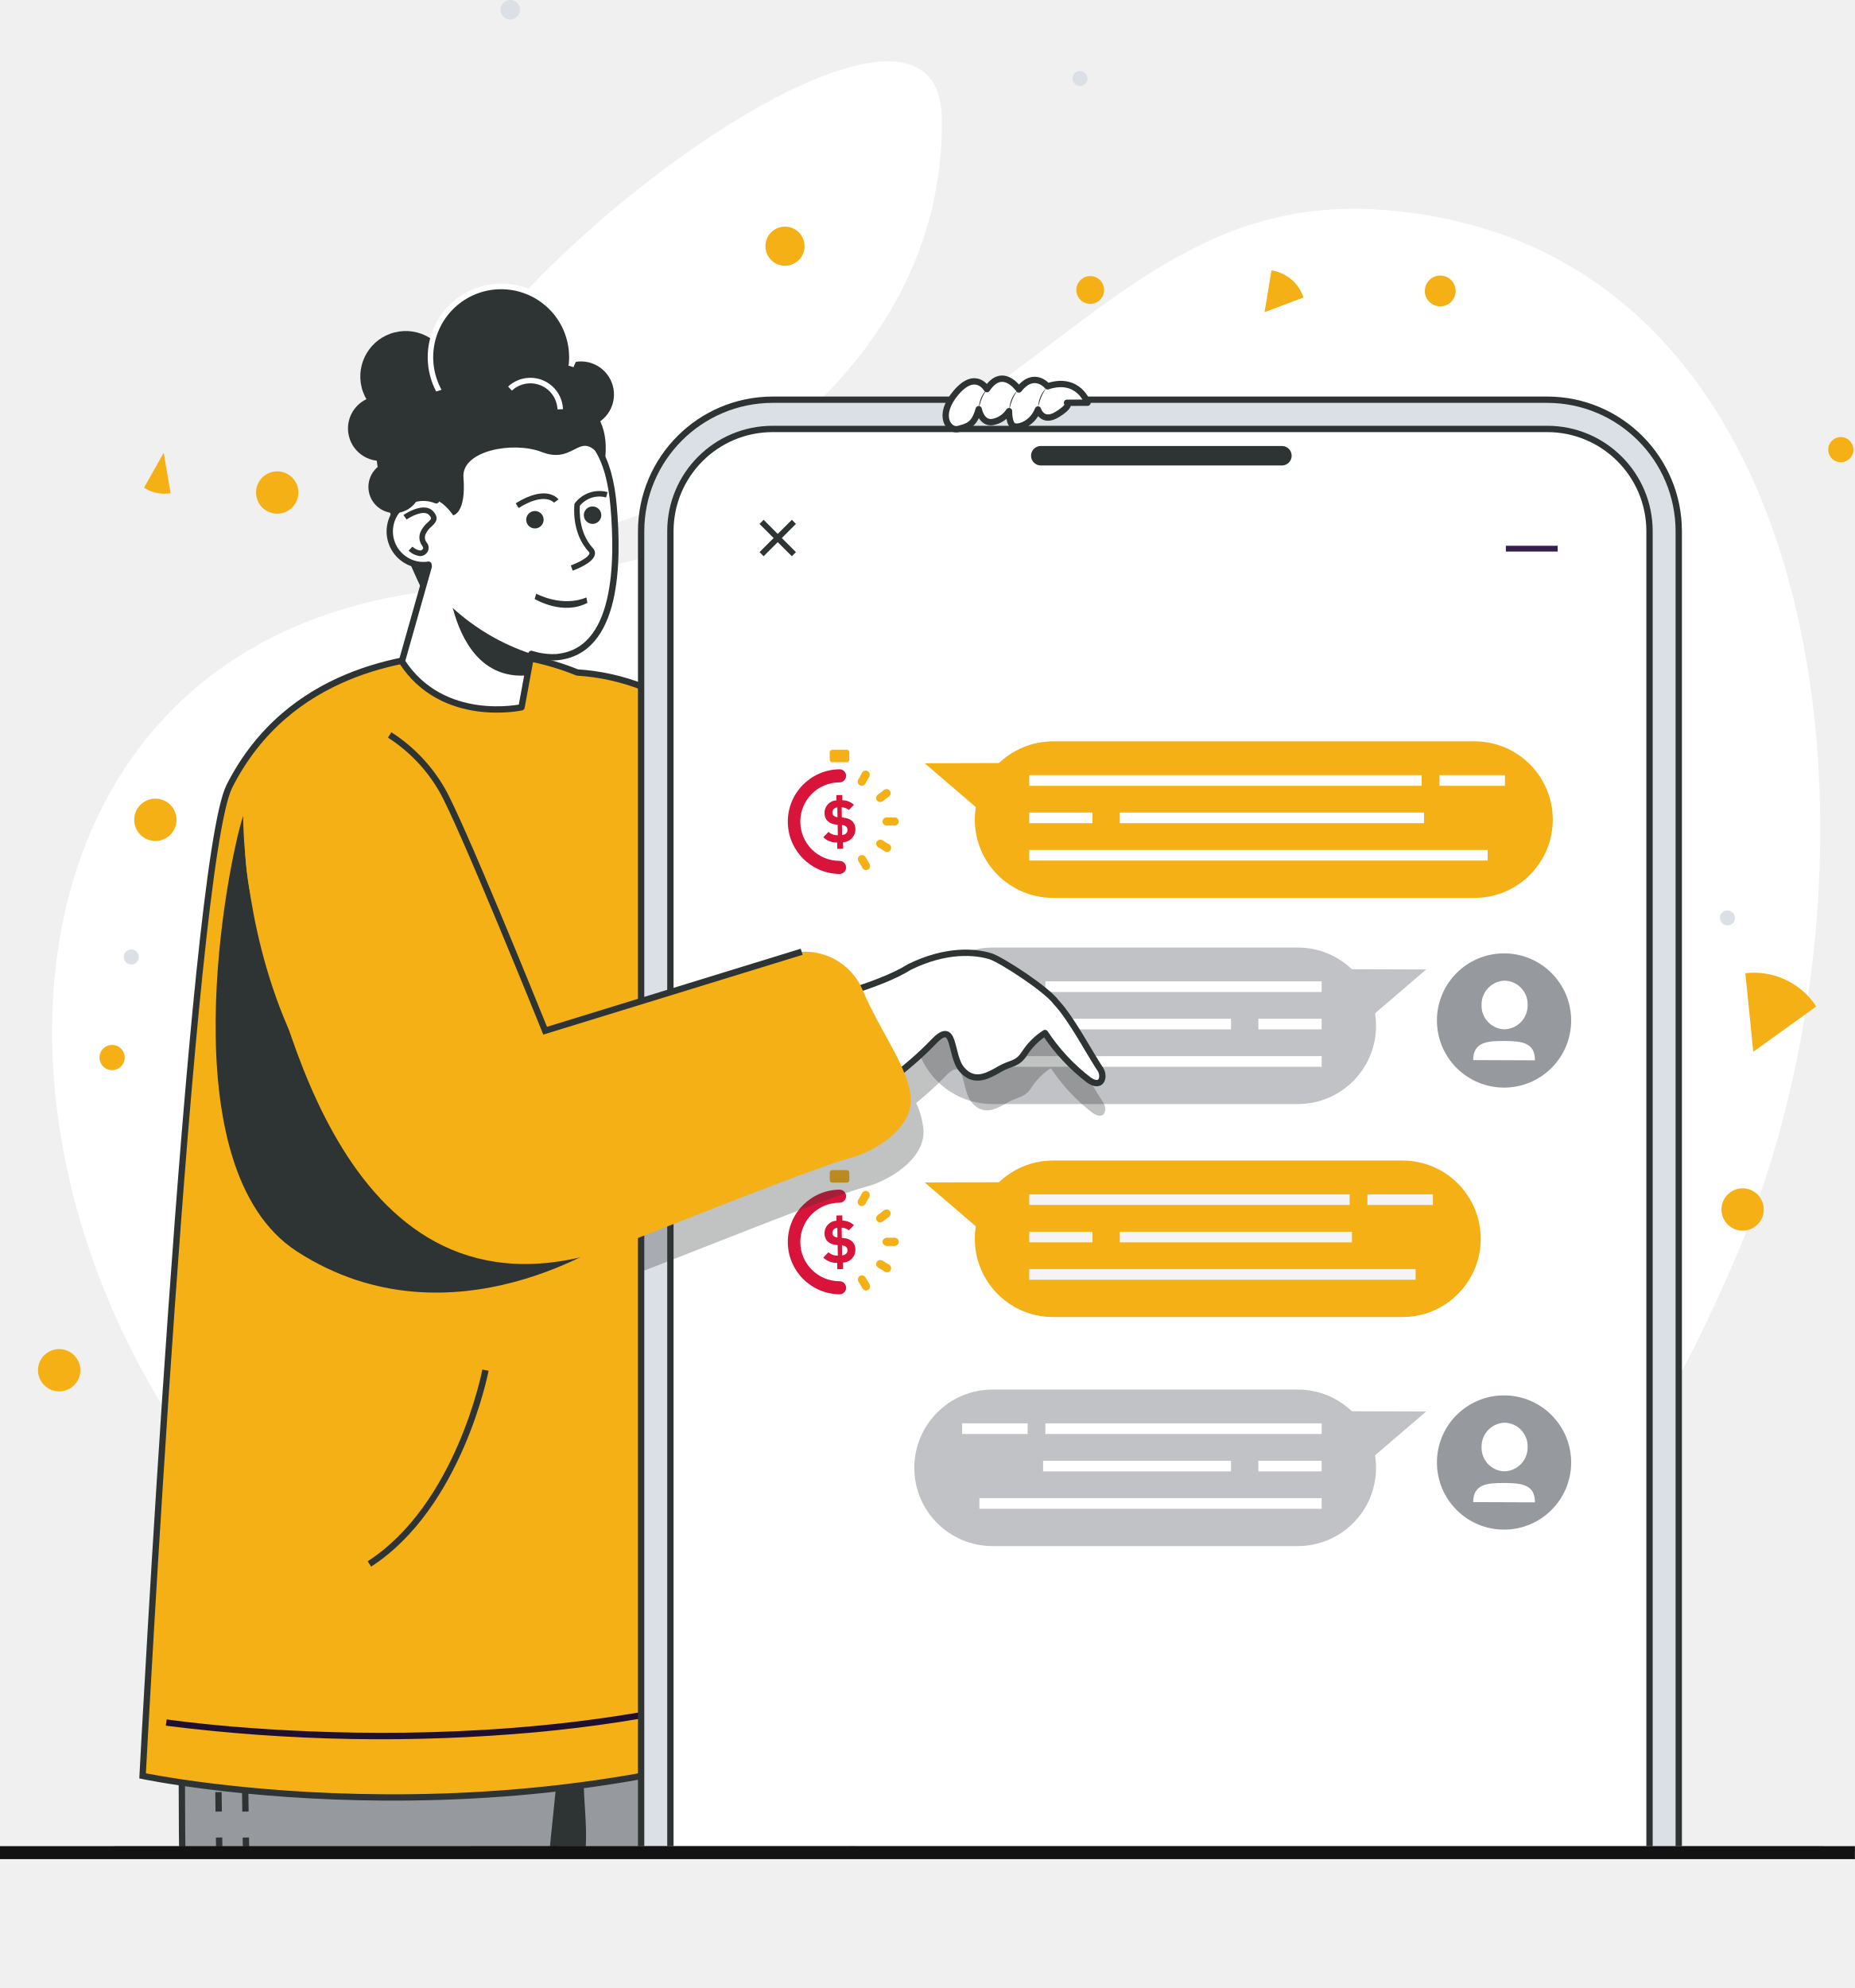
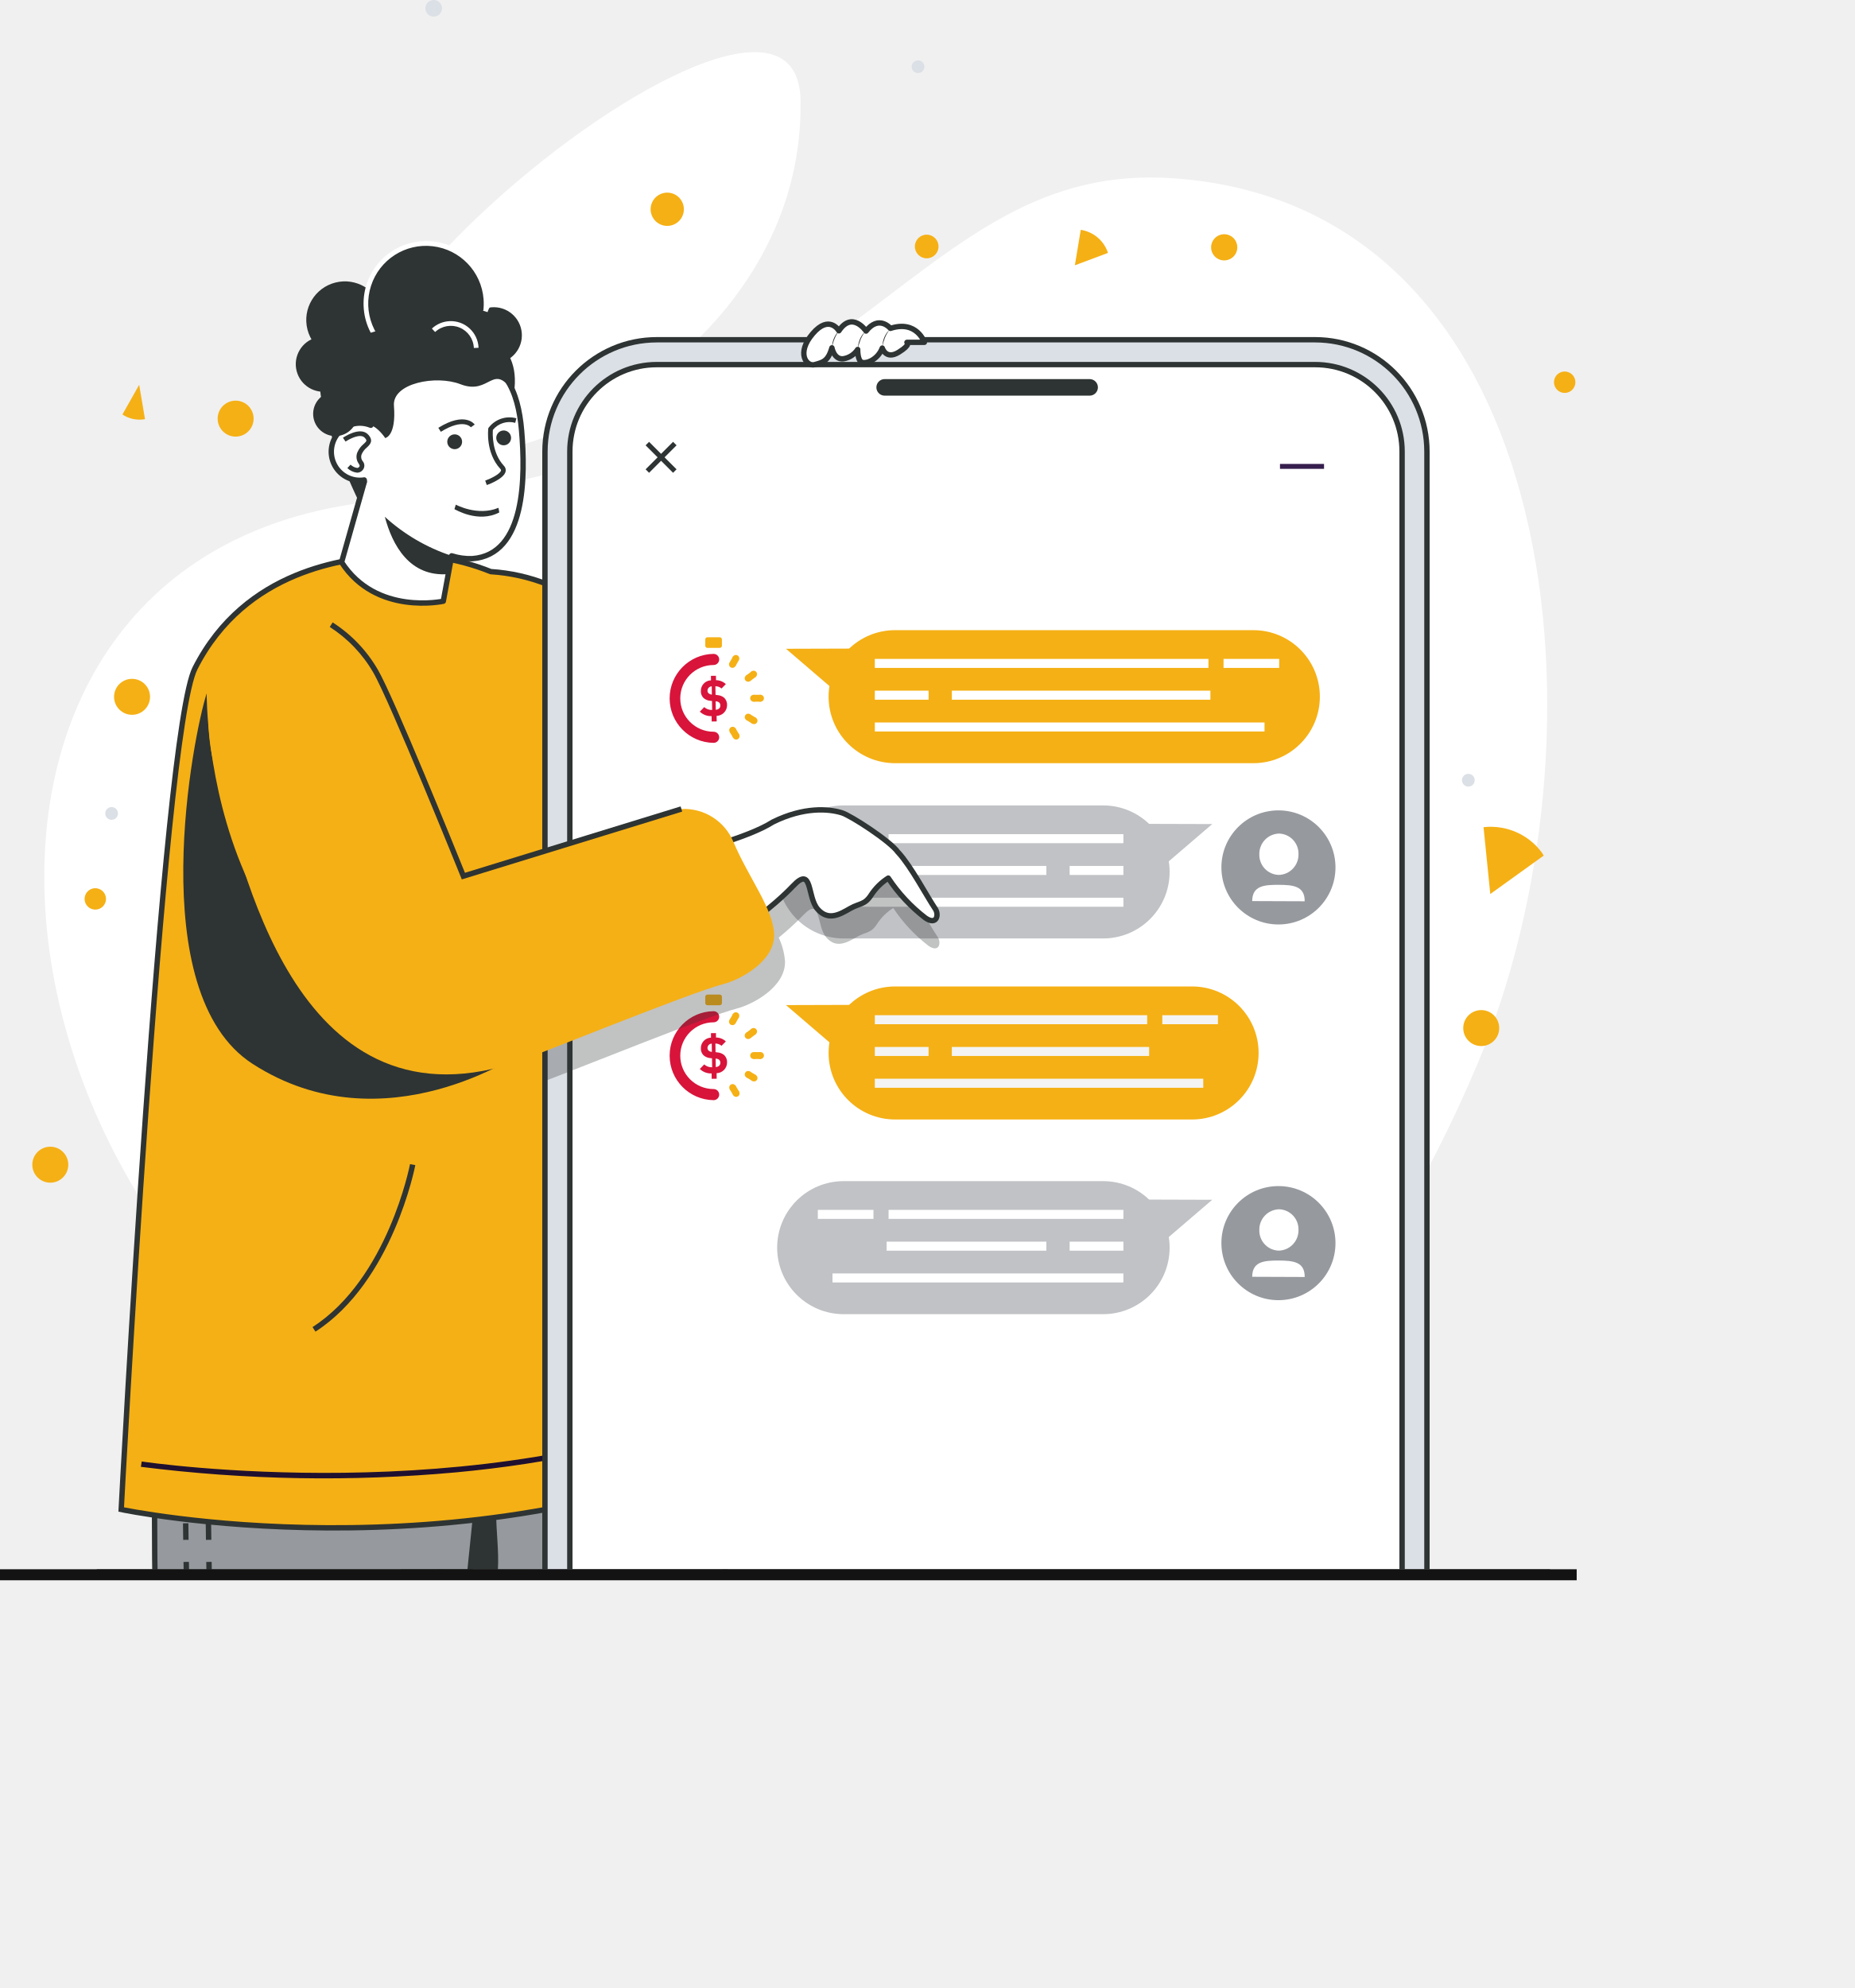
- <svg xmlns="http://www.w3.org/2000/svg" width="293.387" height="314.4" viewBox="0 0 293.387 314.4">
+ <svg xmlns="http://www.w3.org/2000/svg" width="293.387" height="314.4" style="transform:scale(.85)" viewBox="0 0 293.387 314.4">
  <defs>
    <clipPath id="clip-path">
      <rect id="Rectángulo_254" data-name="Rectángulo 254" width="293.387" height="314.4" fill="none" />
    </clipPath>
    <clipPath id="clip-path-2">
      <rect id="Rectángulo_206" data-name="Rectángulo 206" width="293.387" height="315.4" fill="none" />
    </clipPath>
    <clipPath id="clip-path-3">
      <rect id="Rectángulo_214" data-name="Rectángulo 214" width="171.986" height="247.603" fill="none" />
    </clipPath>
    <clipPath id="clip-path-4">
      <path id="Trazado_1031" data-name="Trazado 1031" d="M78.449,63.975l-54.1,84.465,54.1,153.488h195.6V63.975Z" transform="translate(-24.346 -63.975)" fill="none" />
    </clipPath>
    <clipPath id="clip-path-5">
      <rect id="Rectángulo_243" data-name="Rectángulo 243" width="80.959" height="24.75" fill="none" />
    </clipPath>
    <clipPath id="clip-path-6">
      <rect id="Rectángulo_249" data-name="Rectángulo 249" width="80.959" height="24.751" fill="none" />
    </clipPath>
    <clipPath id="clip-path-7">
      <rect id="Rectángulo_253" data-name="Rectángulo 253" width="293.387" height="316.4" fill="none" />
    </clipPath>
    <clipPath id="clip-path-8">
      <rect id="Rectángulo_251" data-name="Rectángulo 251" width="73.394" height="44.827" fill="none" />
    </clipPath>
  </defs>
  <g id="Grupo_339" data-name="Grupo 339" clip-path="url(#clip-path)">
    <g id="Grupo_323" data-name="Grupo 323">
      <g id="Grupo_322" data-name="Grupo 322" clip-path="url(#clip-path-2)">
        <path id="Trazado_950" data-name="Trazado 950" d="M220.139,39.279c-49.248-3.625-58.021,52.586-146.726,59.885C-21.66,106.988-5.386,245,90.023,280.2c94.962,35.033,152.34,4.247,186.344-75.974,25.568-60.321,16.957-159.56-56.228-164.948" transform="translate(-1.519 -6.09)" fill="#fff" />
        <path id="Trazado_951" data-name="Trazado 951" d="M97.613,86.7c22.884-1.129,64.106-25.424,63.53-66.164S30.054,90.036,97.613,86.7" transform="translate(-12.177 -1.789)" fill="#fff" />
      </g>
    </g>
    <g id="Grupo_325" data-name="Grupo 325" transform="translate(19.117 44.397)">
      <g id="Grupo_324" data-name="Grupo 324" clip-path="url(#clip-path-3)">
        <path id="Trazado_952" data-name="Trazado 952" d="M148.125,278.977c.794,24.9,1.874,90.788,3.525,130.145.421,10.035.335,37.252.335,37.252-26.633,11.556-44.018,10.32-44.018,10.32S88.617,272.8,94.117,258.837c4.543-11.534,53.1-8.322,54.008,20.14" transform="translate(-33.617 -83.726)" fill="#96999e" />
        <path id="Trazado_953" data-name="Trazado 953" d="M148.125,278.977c.794,24.9,1.874,90.788,3.525,130.145.421,10.035.335,37.252.335,37.252-26.633,11.556-44.018,10.32-44.018,10.32S88.617,272.8,94.117,258.837C98.66,247.3,147.216,250.515,148.125,278.977Z" transform="translate(-33.617 -83.726)" fill="none" stroke="#2e3433" stroke-miterlimit="10" stroke-width="1" />
        <path id="Trazado_954" data-name="Trazado 954" d="M112.614,304.6c1.436,5.437-3.376,11.281-5.416,15.819-3.135,6.972-.189,13.947-1.491,21.218-1.234,6.895-5.892,12.609-6.639,19.7-.809,7.684-4.418,35.463-4.69,35.861-1.287-10.537-1.57-12.988-3.178-27.138-2.036-17.908-5.243-46.34-5.351-68.857,2.391,1,4.965,1.428,7.067,2.111,6.73,2.187,13.106,3.364,19.7,1.291" transform="translate(-32.483 -91.294)" fill="#2e3433" />
        <path id="Trazado_955" data-name="Trazado 955" d="M98.289,276.372c-1.814,24.905-11.456,99.355-11.251,140.255.048,9.693,1.761,37.478,1.761,37.478-29.489,7.188-46.036.9-46.036.9s-6.167-55.4-7.784-92.27c-1.28-29.16-2.268-86.249,4.7-100.212,5.751-11.534,60.688-14.611,58.616,13.851" transform="translate(-24.421 -83.971)" fill="#96999e" />
        <path id="Trazado_956" data-name="Trazado 956" d="M98.289,276.372c-1.814,24.905-11.456,99.355-11.251,140.255.048,9.693,1.761,37.478,1.761,37.478-29.489,7.188-46.036.9-46.036.9s-6.167-55.4-7.784-92.27c-1.28-29.16-2.268-86.249,4.7-100.212C45.424,250.988,100.362,247.911,98.289,276.372Z" transform="translate(-24.421 -83.971)" fill="none" stroke="#2e3433" stroke-miterlimit="10" stroke-width="1" />
        <rect id="Rectángulo_207" data-name="Rectángulo 207" width="1.005" height="1.502" transform="translate(19.068 226.236) rotate(-0.241)" fill="#fff" />
        <rect id="Rectángulo_208" data-name="Rectángulo 208" width="1.005" height="3.079" transform="matrix(1, -0.013, 0.013, 1, 19.164, 239.029)" fill="#2e3433" />
        <rect id="Rectángulo_209" data-name="Rectángulo 209" width="1.005" height="3.078" transform="translate(19.262 246.216) rotate(-1.012)" fill="#2e3433" />
        <rect id="Rectángulo_210" data-name="Rectángulo 210" width="1.005" height="3.082" transform="translate(19.097 231.835) rotate(-0.433)" fill="#2e3433" />
        <path id="Trazado_957" data-name="Trazado 957" d="M41.221,322.038l-1,0,0-1.5h1.006Z" transform="translate(-25.378 -94.305)" fill="#fff" />
        <rect id="Rectángulo_211" data-name="Rectángulo 211" width="1.005" height="3.078" transform="translate(15.029 246.216) rotate(-1.012)" fill="#2e3433" />
        <rect id="Rectángulo_212" data-name="Rectángulo 212" width="1.005" height="3.079" transform="matrix(1, -0.013, 0.013, 1, 14.931, 239.029)" fill="#2e3433" />
        <rect id="Rectángulo_213" data-name="Rectángulo 213" width="1.005" height="3.082" transform="translate(14.864 231.835) rotate(-0.433)" fill="#2e3433" />
        <path id="Trazado_958" data-name="Trazado 958" d="M185.011,101.888c-2.994-3.967-28.1-4.23-28.472,4.05l-4.966,32.1s-39.832-11.706-45.5-13.857A34.636,34.636,0,0,0,95.478,121.8a43.085,43.085,0,0,0-19.95-2.945c-6.642.621-25.658,2.325-35.082,20.925-6.153,12.143-13.733,156.517-13.733,156.517S89.4,309.521,146.329,283.943c0,0-13.805-68.865-24.377-112.471,18.793,6.829,43.168,12.473,57.49,7.806,8.414-2.741,10.881-70.353,5.569-77.39" transform="translate(-23.276 -59.843)" fill="#f5b015" />
        <path id="Trazado_959" data-name="Trazado 959" d="M185.011,101.888c-2.994-3.967-28.1-4.23-28.472,4.05l-4.966,32.1s-39.832-11.706-45.5-13.857A34.636,34.636,0,0,0,95.478,121.8a43.085,43.085,0,0,0-19.95-2.945c-6.642.621-25.658,2.325-35.082,20.925-6.153,12.143-13.733,156.517-13.733,156.517S89.4,309.521,146.329,283.943c0,0-13.805-68.865-24.377-112.471,18.793,6.829,43.168,12.473,57.49,7.806C187.856,176.537,190.322,108.925,185.011,101.888Z" transform="translate(-23.276 -59.843)" fill="none" stroke="#2e3433" stroke-miterlimit="10" stroke-width="1" />
        <path id="Trazado_960" data-name="Trazado 960" d="M103.6,219.484s-25.8,18.05-50.3,2.252c-20.545-13.251-11.015-61.457-8.549-68.93,0,0-.728,67.078,58.845,66.678" transform="translate(-25.407 -68.189)" fill="#2e3433" />
        <path id="Trazado_961" data-name="Trazado 961" d="M108.424,92.2c-.642-7.537-3.172-13.084-10.681-14.047-2.278-.286-7.249-.865-9.617.182-3.007,1.337-4.787,3.942-6.067,7.237-.284.043-.57.076-.85.133a14.7,14.7,0,0,0-3.051.949,14.032,14.032,0,0,0-2.717,1.555,13.884,13.884,0,0,1,5.9-1.2c.066,0,.132.01.2.012-.437,1.324-.819,2.734-1.179,4.206a5.322,5.322,0,1,0-1.608,10.226c.132-.01.259-.03.388-.05.011.114.028.22.04.331l-.016,0-4.238,14.973c6.445,10,18.927,7.253,18.927,7.253l1.552-8.446a11.271,11.271,0,0,0,3.825.53c10.02-.722,9.921-15.392,9.2-23.849" transform="translate(-30.484 -56.499)" fill="#fff" />
        <path id="Trazado_962" data-name="Trazado 962" d="M108.424,92.2c-.642-7.537-3.172-13.084-10.681-14.047-2.278-.286-7.249-.865-9.617.182-3.007,1.337-4.787,3.942-6.067,7.237-.284.043-.57.076-.85.133a14.7,14.7,0,0,0-3.051.949,14.032,14.032,0,0,0-2.717,1.555,13.884,13.884,0,0,1,5.9-1.2c.066,0,.132.01.2.012-.437,1.324-.819,2.734-1.179,4.206a5.322,5.322,0,1,0-1.608,10.226c.132-.01.259-.03.388-.05.011.114.028.22.04.331l-.016,0-4.238,14.973c6.445,10,18.927,7.253,18.927,7.253l1.552-8.446a11.271,11.271,0,0,0,3.825.53C109.246,115.323,109.146,100.653,108.424,92.2Z" transform="translate(-30.484 -56.499)" fill="none" stroke="#2e3433" stroke-linecap="round" stroke-linejoin="round" stroke-width="1" />
        <path id="Trazado_963" data-name="Trazado 963" d="M72.818,86.329a4.13,4.13,0,1,0,4.444,3.792,4.13,4.13,0,0,0-4.444-3.792" transform="translate(-29.862 -57.836)" fill="#2e3433" />
        <path id="Trazado_964" data-name="Trazado 964" d="M72.918,62.225a7.183,7.183,0,1,0,8.725,5.2,7.183,7.183,0,0,0-8.725-5.2" transform="translate(-29.626 -54.051)" fill="#2e3433" />
        <path id="Trazado_965" data-name="Trazado 965" d="M69.059,74.335a5.13,5.13,0,1,0,6.232,3.716,5.13,5.13,0,0,0-6.232-3.716" transform="translate(-29.266 -55.946)" fill="#2e3433" />
        <path id="Trazado_966" data-name="Trazado 966" d="M90.938,53.691a11.186,11.186,0,1,0,12.034,10.27,11.186,11.186,0,0,0-12.034-10.27" transform="translate(-31.671 -52.751)" fill="#2e3433" />
        <path id="Trazado_967" data-name="Trazado 967" d="M90.821,53.174a11.625,11.625,0,0,0,.908,23.213q.46,0,.925-.036a11.625,11.625,0,1,0-1.833-23.177M99.913,71.74a10.748,10.748,0,1,1,2.54-7.825,10.676,10.676,0,0,1-2.54,7.825" transform="translate(-31.59 -52.67)" fill="#fff" />
        <path id="Trazado_968" data-name="Trazado 968" d="M107.447,67.714a5.229,5.229,0,1,0,5.625,4.8,5.228,5.228,0,0,0-5.625-4.8" transform="translate(-35.096 -54.937)" fill="#2e3433" />
        <path id="Trazado_969" data-name="Trazado 969" d="M107.579,93.889l-.06.088-.013.1c-.023.182-.524,4.5,2.261,7.5.139.15.117.241.106.29-.151.62-1.809,1.47-2.938,1.875l.295.825c.529-.189,3.18-1.2,3.495-2.492a1.147,1.147,0,0,0-.315-1.093c-2.27-2.443-2.1-6.009-2.044-6.682a3.982,3.982,0,0,1,4.154-1.307l.214-.85a4.874,4.874,0,0,0-5.154,1.746" transform="translate(-35.766 -58.717)" fill="#2e3433" />
        <path id="Trazado_970" data-name="Trazado 970" d="M75.572,96.24l.5.719c.669-.464,2.758-1.594,3.565-.708.473.521.382.605-.2,1.152a4.2,4.2,0,0,0-1.155,1.517,2.155,2.155,0,0,0,.228,2.132c.236.4.24.441.073.637a.45.45,0,0,1-.34.176A2.256,2.256,0,0,1,77,101.25l-.6.636a3.083,3.083,0,0,0,1.807.859l.078,0a1.333,1.333,0,0,0,.963-.483,1.258,1.258,0,0,0,.015-1.651,1.3,1.3,0,0,1-.171-1.358,3.444,3.444,0,0,1,.941-1.2c.553-.515,1.31-1.221.257-2.382-1.483-1.635-4.584.485-4.714.577" transform="translate(-30.883 -59.195)" fill="#2e3433" />
        <path id="Trazado_971" data-name="Trazado 971" d="M100.151,112.049l.258-.838c.04.012,4.059,2.2,7.939.587l.149.864c-3.94,2.039-8.17-.559-8.345-.613" transform="translate(-34.71 -61.712)" fill="#2e3433" />
        <path id="Trazado_972" data-name="Trazado 972" d="M96.608,93.985l.462.744c4.186-2.6,5.578-.859,5.592-.841l.711-.512c-.073-.1-1.825-2.459-6.765.61" transform="translate(-34.159 -58.786)" fill="#2e3433" />
        <path id="Trazado_973" data-name="Trazado 973" d="M99.846,95.721a1.38,1.38,0,1,0,1.484,1.267,1.379,1.379,0,0,0-1.484-1.267" transform="translate(-34.465 -59.3)" fill="#2e3433" />
        <path id="Trazado_974" data-name="Trazado 974" d="M110.643,94.867a1.38,1.38,0,1,0,1.484,1.266,1.38,1.38,0,0,0-1.484-1.266" transform="translate(-36.146 -59.167)" fill="#2e3433" />
        <path id="Trazado_975" data-name="Trazado 975" d="M77.188,80.226a2.59,2.59,0,0,1-1.914,4.3l.01.876a3.465,3.465,0,0,0,2.561-5.756Z" transform="translate(-30.837 -56.798)" fill="#fff" />
        <path id="Trazado_976" data-name="Trazado 976" d="M112.544,64.283a5.163,5.163,0,0,0-6.08,3.518l.837.257a4.288,4.288,0,0,1,7.728-1.023l.741-.467a5.13,5.13,0,0,0-3.226-2.285" transform="translate(-35.693 -54.385)" fill="#fff" />
        <path id="Trazado_977" data-name="Trazado 977" d="M84.815,113.889c1.4,5.266,4.595,11.228,11.8,10.659l.611-3.408a34.515,34.515,0,0,1-12.411-7.252" transform="translate(-32.322 -62.129)" fill="#2e3433" />
        <path id="Trazado_978" data-name="Trazado 978" d="M79.712,105.692c-.128.019-.256.04-.388.051a5.3,5.3,0,0,1-2.623-.462c1.083,2.505,1.9,4.2,1.9,4.2l1.572-3.63Z" transform="translate(-31.059 -60.789)" fill="#2e3433" />
        <path id="Trazado_979" data-name="Trazado 979" d="M90.109,71.381c-8.849,0-19.641,3.987-19.649,11.011,0,2.81,1.158,6.888,2.546,10.76a5.307,5.307,0,0,1,6.954-2.914c1.391.4,2.687,2.375,2.687,2.375s2.08-.294,1.628-6.009c-.334-4.221,7.86-5.762,12.386-4,5.6,2.177,6-4.418,9.939,1.682,1.548-10.271-7.06-12.9-16.491-12.9" transform="translate(-30.087 -55.511)" fill="#2e3433" />
        <path id="Trazado_980" data-name="Trazado 980" d="M98.5,70.77a5.161,5.161,0,0,0-3.316,1.38l.6.642a4.289,4.289,0,0,1,7.208,2.97l.875-.034A5.164,5.164,0,0,0,98.5,70.77" transform="translate(-33.936 -55.415)" fill="#fff" />
        <path id="Trazado_981" data-name="Trazado 981" d="M141.755,308.581l.4.92c-16.764,7.291-35.334,10.889-52.423,12.486a271.234,271.234,0,0,1-58.68-1.028l.152-.994c.624.1,62.97,9.3,110.549-11.385" transform="translate(-23.952 -92.443)" fill="#201030" />
        <path id="Trazado_982" data-name="Trazado 982" d="M87.845,256.636l47.5-3.975c-.437,8.918,9.236,26.326,9.236,26.326-34.723,14.668-74.189,7.39-74.189,7.39,16-13.744,17.45-29.741,17.45-29.741" transform="translate(-30.077 -83.736)" fill="#f5b015" />
        <path id="Trazado_983" data-name="Trazado 983" d="M87.019,256.537l.987.184c-.041.215-4.192,21.679-18.581,30.983l-.546-.844c14.022-9.066,18.1-30.112,18.14-30.323" transform="translate(-29.841 -84.34)" fill="#2e3433" />
        <path id="Trazado_984" data-name="Trazado 984" d="M159.35,280.016l-.66.758c-9.562-8.346-12.637-29.887-12.763-30.8l.995-.138c.031.22,3.152,22.084,12.429,30.18" transform="translate(-41.837 -83.296)" fill="#201030" />
        <path id="Trazado_985" data-name="Trazado 985" d="M139.224,185.522c-1.2-6.344-5.537-23.691-5.581-23.865l.925-.232c.044.175,4.384,17.549,5.592,23.919Z" transform="translate(-39.925 -69.531)" fill="#201030" />
      </g>
    </g>
    <g id="Grupo_333" data-name="Grupo 333" transform="translate(20.555 54.014)">
      <g id="Grupo_332" data-name="Grupo 332" clip-path="url(#clip-path-4)">
        <path id="Trazado_986" data-name="Trazado 986" d="M284.223,95.676V369.2A20.833,20.833,0,0,1,263.417,390H208.7v-.041H139.663A20.829,20.829,0,0,1,120.105,369.2V95.676A20.833,20.833,0,0,1,140.911,74.87H263.417a20.826,20.826,0,0,1,20.806,20.806" transform="translate(-39.256 -65.671)" fill="#dbe0e6" />
        <path id="Trazado_987" data-name="Trazado 987" d="M284.223,95.676V369.2A20.833,20.833,0,0,1,263.417,390H208.7v-.041H139.663A20.829,20.829,0,0,1,120.105,369.2V95.676A20.833,20.833,0,0,1,140.911,74.87H263.417A20.826,20.826,0,0,1,284.223,95.676Z" transform="translate(-39.256 -65.671)" fill="none" stroke="#2e3433" stroke-miterlimit="10" stroke-width="1" />
        <path id="Trazado_988" data-name="Trazado 988" d="M280.452,96.522v273.53a16.179,16.179,0,0,1-16.184,16.176H141.763a16.177,16.177,0,0,1-16.175-16.176V96.522a16.176,16.176,0,0,1,16.175-16.175H264.268a16.178,16.178,0,0,1,16.184,16.175" transform="translate(-40.109 -66.524)" fill="#fff" />
        <path id="Trazado_989" data-name="Trazado 989" d="M280.452,96.522v273.53a16.179,16.179,0,0,1-16.184,16.176H141.763a16.177,16.177,0,0,1-16.175-16.176V96.522a16.176,16.176,0,0,1,16.175-16.175H264.268A16.178,16.178,0,0,1,280.452,96.522Z" transform="translate(-40.109 -66.524)" fill="none" stroke="#2e3433" stroke-miterlimit="10" stroke-width="1" />
        <path id="Trazado_990" data-name="Trazado 990" d="M232.83,83.539H194.691a1.541,1.541,0,1,0,0,3.082H232.83a1.541,1.541,0,1,0,0-3.082" transform="translate(-50.629 -67.021)" fill="#2e3433" />
        <rect id="Rectángulo_215" data-name="Rectángulo 215" width="7.228" height="0.916" transform="matrix(0.707, -0.708, 0.708, 0.707, 99.578, 33.307)" fill="#2e3433" />
        <rect id="Rectángulo_216" data-name="Rectángulo 216" width="0.916" height="7.228" transform="translate(99.576 28.842) rotate(-45)" fill="#2e3433" />
        <rect id="Rectángulo_217" data-name="Rectángulo 217" width="8.198" height="0.915" transform="translate(217.621 32.302)" fill="#361e4d" />
        <path id="Trazado_991" data-name="Trazado 991" d="M157.358,156.38l.017,1.033-.932.015-.016-1a2.959,2.959,0,0,1-2.191-.832l.816-.844a2.1,2.1,0,0,0,1.477.53l-.027-1.67-.3-.032a2.207,2.207,0,0,1-1.282-.533,1.712,1.712,0,0,1-.491-1.275,1.955,1.955,0,0,1,1.887-2.006l-.013-.83.932-.015.014.822a2.693,2.693,0,0,1,1.83.727l-.8.816a1.846,1.846,0,0,0-1.142-.425l.026,1.606.351.05a2.236,2.236,0,0,1,1.263.5,1.82,1.82,0,0,1,.53,1.375,1.994,1.994,0,0,1-1.953,1.988m-.9-5.495a.819.819,0,0,0-.79.824.635.635,0,0,0,.2.468,1.081,1.081,0,0,0,.613.248Zm1.386,3.013a1.123,1.123,0,0,0-.659-.23l.025,1.587c.552-.073.853-.355.845-.807a.732.732,0,0,0-.212-.55" transform="translate(-44.57 -77.202)" fill="#d8143b" />
        <path id="Trazado_992" data-name="Trazado 992" d="M158.535,142.056a.423.423,0,0,1-.467.356h-2.162a.424.424,0,0,1-.468-.356v-1.268a.424.424,0,0,1,.468-.357h2.162a.423.423,0,0,1,.467.357Z" transform="translate(-44.757 -75.879)" fill="#f5b015" />
        <path id="Trazado_993" data-name="Trazado 993" d="M155.754,158.583a6.209,6.209,0,1,1,0-12.418,1.034,1.034,0,1,0,0-2.068,8.277,8.277,0,0,0,0,16.553,1.034,1.034,0,1,0,0-2.068" transform="translate(-43.518 -76.45)" fill="#d8143b" />
        <rect id="Rectángulo_218" data-name="Rectángulo 218" width="1.328" height="1.279" transform="translate(119.665 75.261)" fill="#f5b015" />
        <path id="Trazado_994" data-name="Trazado 994" d="M165.335,153.753a.64.64,0,1,0,.64-.64.64.64,0,0,0-.64.64" transform="translate(-46.298 -77.854)" fill="#f5b015" />
        <path id="Trazado_995" data-name="Trazado 995" d="M166.85,153.753a.64.64,0,1,0,.64-.64.64.64,0,0,0-.64.64" transform="translate(-46.534 -77.854)" fill="#f5b015" />
        <rect id="Rectángulo_219" data-name="Rectángulo 219" width="1.328" height="1.279" transform="translate(118.262 71.685) rotate(-36.965)" fill="#f5b015" />
        <path id="Trazado_996" data-name="Trazado 996" d="M164.254,149.743a.64.64,0,1,0,.127-.9.64.64,0,0,0-.127.9" transform="translate(-46.11 -77.17)" fill="#f5b015" />
        <path id="Trazado_997" data-name="Trazado 997" d="M165.464,148.832a.64.64,0,1,0,.127-.9.64.64,0,0,0-.127.9" transform="translate(-46.298 -77.028)" fill="#f5b015" />
        <rect id="Rectángulo_220" data-name="Rectángulo 220" width="1.328" height="1.279" transform="translate(115.184 69.3) rotate(-60.616)" fill="#f5b015" />
        <path id="Trazado_998" data-name="Trazado 998" d="M161,146.854a.639.639,0,1,0-.244-.871.64.64,0,0,0,.244.871" transform="translate(-45.573 -76.693)" fill="#f5b015" />
        <path id="Trazado_999" data-name="Trazado 999" d="M161.748,145.534a.639.639,0,1,0-.244-.871.64.64,0,0,0,.244.871" transform="translate(-45.689 -76.487)" fill="#f5b015" />
        <rect id="Rectángulo_221" data-name="Rectángulo 221" width="1.279" height="1.328" transform="translate(118.321 79.955) rotate(-58.625)" fill="#f5b015" />
        <path id="Trazado_1000" data-name="Trazado 1000" d="M164.23,157.581a.639.639,0,1,0,.879-.213.639.639,0,0,0-.879.213" transform="translate(-46.111 -78.502)" fill="#f5b015" />
        <path id="Trazado_1001" data-name="Trazado 1001" d="M165.523,158.37a.639.639,0,1,0,.879-.213.639.639,0,0,0-.879.213" transform="translate(-46.313 -78.625)" fill="#f5b015" />
        <rect id="Rectángulo_222" data-name="Rectángulo 222" width="1.28" height="1.328" transform="translate(115.222 82.166) rotate(-30.739)" fill="#f5b015" />
        <path id="Trazado_1002" data-name="Trazado 1002" d="M161.03,160.249a.639.639,0,1,0,.876.223.639.639,0,0,0-.876-.223" transform="translate(-45.579 -78.951)" fill="#f5b015" />
        <path id="Trazado_1003" data-name="Trazado 1003" d="M161.8,161.551a.639.639,0,1,0,.876.223.639.639,0,0,0-.876-.223" transform="translate(-45.7 -79.154)" fill="#f5b015" />
        <path id="Trazado_1004" data-name="Trazado 1004" d="M157.358,235.119l.017,1.033-.932.015-.016-1a2.958,2.958,0,0,1-2.191-.832l.816-.844a2.1,2.1,0,0,0,1.477.53l-.027-1.67-.3-.032a2.207,2.207,0,0,1-1.282-.533,1.712,1.712,0,0,1-.491-1.275,1.955,1.955,0,0,1,1.887-2.006l-.013-.83.932-.015.014.822a2.693,2.693,0,0,1,1.83.727l-.8.816a1.846,1.846,0,0,0-1.142-.425l.026,1.606.351.05a2.236,2.236,0,0,1,1.263.5,1.82,1.82,0,0,1,.53,1.375,1.994,1.994,0,0,1-1.953,1.988m-.9-5.5a.82.82,0,0,0-.79.825.635.635,0,0,0,.2.468,1.081,1.081,0,0,0,.613.248Zm1.386,3.014a1.124,1.124,0,0,0-.659-.23l.025,1.587c.552-.073.853-.355.845-.807a.732.732,0,0,0-.212-.551" transform="translate(-44.57 -89.461)" fill="#d8143b" />
        <path id="Trazado_1005" data-name="Trazado 1005" d="M158.535,220.8a.423.423,0,0,1-.467.356h-2.162a.424.424,0,0,1-.468-.356v-1.268a.424.424,0,0,1,.468-.357h2.162a.423.423,0,0,1,.467.357Z" transform="translate(-44.757 -88.139)" fill="#f5b015" />
        <path id="Trazado_1006" data-name="Trazado 1006" d="M155.754,237.322a6.209,6.209,0,1,1,0-12.418,1.034,1.034,0,1,0,0-2.068,8.277,8.277,0,0,0,0,16.553,1.034,1.034,0,1,0,0-2.068" transform="translate(-43.518 -88.71)" fill="#d8143b" />
        <rect id="Rectángulo_223" data-name="Rectángulo 223" width="1.328" height="1.279" transform="translate(119.665 141.74)" fill="#f5b015" />
        <path id="Trazado_1007" data-name="Trazado 1007" d="M165.335,232.492a.64.64,0,1,0,.64-.64.64.64,0,0,0-.64.64" transform="translate(-46.298 -90.114)" fill="#f5b015" />
        <path id="Trazado_1008" data-name="Trazado 1008" d="M166.85,232.492a.64.64,0,1,0,.64-.64.64.64,0,0,0-.64.64" transform="translate(-46.534 -90.114)" fill="#f5b015" />
        <rect id="Rectángulo_224" data-name="Rectángulo 224" width="1.328" height="1.279" transform="translate(118.262 138.165) rotate(-36.965)" fill="#f5b015" />
        <path id="Trazado_1009" data-name="Trazado 1009" d="M164.254,228.482a.64.64,0,1,0,.127-.9.64.64,0,0,0-.127.9" transform="translate(-46.11 -89.429)" fill="#f5b015" />
        <path id="Trazado_1010" data-name="Trazado 1010" d="M165.464,227.571a.64.64,0,1,0,.127-.9.64.64,0,0,0-.127.9" transform="translate(-46.298 -89.288)" fill="#f5b015" />
        <rect id="Rectángulo_225" data-name="Rectángulo 225" width="1.328" height="1.279" transform="translate(115.184 135.78) rotate(-60.616)" fill="#f5b015" />
        <path id="Trazado_1011" data-name="Trazado 1011" d="M161,225.593a.639.639,0,1,0-.244-.871.64.64,0,0,0,.244.871" transform="translate(-45.573 -88.953)" fill="#f5b015" />
        <path id="Trazado_1012" data-name="Trazado 1012" d="M161.748,224.273a.639.639,0,1,0-.244-.871.64.64,0,0,0,.244.871" transform="translate(-45.689 -88.747)" fill="#f5b015" />
        <rect id="Rectángulo_226" data-name="Rectángulo 226" width="1.279" height="1.328" transform="translate(118.321 146.434) rotate(-58.625)" fill="#f5b015" />
        <path id="Trazado_1013" data-name="Trazado 1013" d="M164.23,236.322a.639.639,0,1,0,.879-.213.639.639,0,0,0-.879.213" transform="translate(-46.111 -90.762)" fill="#f5b015" />
        <path id="Trazado_1014" data-name="Trazado 1014" d="M165.523,237.111a.639.639,0,1,0,.879-.213.639.639,0,0,0-.879.213" transform="translate(-46.313 -90.885)" fill="#f5b015" />
        <rect id="Rectángulo_227" data-name="Rectángulo 227" width="1.28" height="1.328" transform="translate(115.222 148.646) rotate(-30.739)" fill="#f5b015" />
        <path id="Trazado_1015" data-name="Trazado 1015" d="M161.03,238.988a.639.639,0,1,0,.876.223.639.639,0,0,0-.876-.223" transform="translate(-45.579 -91.211)" fill="#f5b015" />
        <path id="Trazado_1016" data-name="Trazado 1016" d="M161.8,240.29a.639.639,0,1,0,.876.223.639.639,0,0,0-.876-.223" transform="translate(-45.7 -91.413)" fill="#f5b015" />
        <path id="Trazado_1017" data-name="Trazado 1017" d="M186.336,154.2l-13.11-11.239,15.861-.047Z" transform="translate(-47.527 -76.266)" fill="#f5b015" />
        <path id="Trazado_1018" data-name="Trazado 1018" d="M261.654,163.619h-66.66a12.375,12.375,0,0,1,0-24.751h66.66a12.375,12.375,0,0,1,0,24.751" transform="translate(-48.989 -75.636)" fill="#f5b015" />
        <rect id="Rectángulo_228" data-name="Rectángulo 228" width="72.514" height="1.681" transform="translate(142.23 80.402)" fill="#fff" />
        <rect id="Rectángulo_229" data-name="Rectángulo 229" width="10.004" height="1.681" transform="translate(142.229 74.489)" fill="#fff" />
        <rect id="Rectángulo_230" data-name="Rectángulo 230" width="48.11" height="1.681" transform="translate(156.562 74.489)" fill="#fff" />
        <rect id="Rectángulo_231" data-name="Rectángulo 231" width="62.08" height="1.681" transform="translate(142.229 68.577)" fill="#fff" />
        <rect id="Rectángulo_232" data-name="Rectángulo 232" width="10.355" height="1.681" transform="translate(207.12 68.577)" fill="#fff" />
        <path id="Trazado_1019" data-name="Trazado 1019" d="M186.336,232.719l-13.11-11.238,15.861-.048Z" transform="translate(-47.527 -88.491)" fill="#f5b015" />
        <path id="Trazado_1020" data-name="Trazado 1020" d="M250.257,242.135H194.994a12.375,12.375,0,1,1,0-24.75h55.263a12.375,12.375,0,1,1,0,24.75" transform="translate(-48.989 -87.861)" fill="#f5b015" />
        <rect id="Rectángulo_233" data-name="Rectángulo 233" width="61.118" height="1.681" transform="translate(142.229 146.694)" fill="#f4f4f4" />
        <rect id="Rectángulo_234" data-name="Rectángulo 234" width="10.004" height="1.681" transform="translate(142.229 140.781)" fill="#f4f4f4" />
        <rect id="Rectángulo_235" data-name="Rectángulo 235" width="36.713" height="1.681" transform="translate(156.562 140.781)" fill="#f4f4f4" />
        <rect id="Rectángulo_236" data-name="Rectángulo 236" width="50.682" height="1.681" transform="translate(142.23 134.868)" fill="#f4f4f4" />
        <rect id="Rectángulo_237" data-name="Rectángulo 237" width="10.355" height="1.681" transform="translate(195.724 134.868)" fill="#f4f4f4" />
        <g id="Grupo_328" data-name="Grupo 328" transform="translate(124.057 95.842)" opacity="0.6">
          <g id="Grupo_327" data-name="Grupo 327">
            <g id="Grupo_326" data-name="Grupo 326" clip-path="url(#clip-path-5)">
              <path id="Trazado_1021" data-name="Trazado 1021" d="M251.134,192.827l13.11-11.238-15.861-.048Z" transform="translate(-183.286 -178.122)" fill="#96999e" />
              <path id="Trazado_1022" data-name="Trazado 1022" d="M183.656,202.242h48.278a12.375,12.375,0,1,0,0-24.751H183.656a12.375,12.375,0,0,0,0,24.751" transform="translate(-171.281 -177.492)" fill="#96999e" />
              <rect id="Rectángulo_238" data-name="Rectángulo 238" width="54.132" height="1.681" transform="translate(10.296 17.17)" fill="#fff" />
              <rect id="Rectángulo_239" data-name="Rectángulo 239" width="10.004" height="1.681" transform="translate(54.424 11.257)" fill="#fff" />
              <rect id="Rectángulo_240" data-name="Rectángulo 240" width="29.728" height="1.681" transform="translate(20.368 11.257)" fill="#fff" />
              <rect id="Rectángulo_241" data-name="Rectángulo 241" width="43.698" height="1.681" transform="translate(20.731 5.344)" fill="#fff" />
              <rect id="Rectángulo_242" data-name="Rectángulo 242" width="10.355" height="1.681" transform="translate(7.565 5.344)" fill="#fff" />
            </g>
          </g>
        </g>
        <path id="Trazado_1023" data-name="Trazado 1023" d="M269.189,189.195A10.614,10.614,0,1,0,279.8,178.581a10.614,10.614,0,0,0-10.614,10.614" transform="translate(-62.468 -81.819)" fill="#96999e" />
        <path id="Trazado_1024" data-name="Trazado 1024" d="M277.548,187.526a3.728,3.728,0,0,0,3.61,3.861,3.769,3.769,0,0,0,3.676-3.833,3.729,3.729,0,0,0-3.61-3.862,3.771,3.771,0,0,0-3.676,3.834" transform="translate(-63.77 -82.615)" fill="#fff" />
        <path id="Trazado_1025" data-name="Trazado 1025" d="M285.744,198.048c.025-2.85-2.161-3.047-4.86-3.058s-4.886.171-4.91,3.021Z" transform="translate(-63.525 -84.374)" fill="#fff" />
        <g id="Grupo_331" data-name="Grupo 331" transform="translate(124.057 165.746)" opacity="0.6">
          <g id="Grupo_330" data-name="Grupo 330">
            <g id="Grupo_329" data-name="Grupo 329" clip-path="url(#clip-path-6)">
              <path id="Trazado_1026" data-name="Trazado 1026" d="M251.134,275.622l13.11-11.239-15.861-.048Z" transform="translate(-183.286 -260.917)" fill="#96999e" />
              <path id="Trazado_1027" data-name="Trazado 1027" d="M183.656,285.038h48.278a12.375,12.375,0,1,0,0-24.751H183.656a12.375,12.375,0,0,0,0,24.751" transform="translate(-171.281 -260.287)" fill="#96999e" />
              <rect id="Rectángulo_244" data-name="Rectángulo 244" width="54.132" height="1.68" transform="translate(10.296 17.171)" fill="#fff" />
              <rect id="Rectángulo_245" data-name="Rectángulo 245" width="10.004" height="1.681" transform="translate(54.424 11.257)" fill="#fff" />
              <rect id="Rectángulo_246" data-name="Rectángulo 246" width="29.728" height="1.681" transform="translate(20.368 11.257)" fill="#fff" />
              <rect id="Rectángulo_247" data-name="Rectángulo 247" width="43.698" height="1.681" transform="translate(20.731 5.344)" fill="#fff" />
              <rect id="Rectángulo_248" data-name="Rectángulo 248" width="10.355" height="1.681" transform="translate(7.565 5.344)" fill="#fff" />
            </g>
          </g>
        </g>
        <path id="Trazado_1028" data-name="Trazado 1028" d="M269.189,271.99A10.614,10.614,0,1,0,279.8,261.376a10.614,10.614,0,0,0-10.614,10.614" transform="translate(-62.468 -94.71)" fill="#96999e" />
        <path id="Trazado_1029" data-name="Trazado 1029" d="M277.548,270.321a3.727,3.727,0,0,0,3.61,3.861,3.77,3.77,0,0,0,3.676-3.834,3.728,3.728,0,0,0-3.61-3.861,3.771,3.771,0,0,0-3.676,3.834" transform="translate(-63.77 -95.506)" fill="#fff" />
        <path id="Trazado_1030" data-name="Trazado 1030" d="M285.744,280.843c.025-2.849-2.161-3.048-4.86-3.058s-4.886.171-4.91,3.021Z" transform="translate(-63.525 -97.265)" fill="#fff" />
      </g>
    </g>
    <g id="Grupo_338" data-name="Grupo 338">
      <g id="Grupo_337" data-name="Grupo 337" clip-path="url(#clip-path-7)">
        <path id="Trazado_1032" data-name="Trazado 1032" d="M327.114,182.259l-.152.014,1.255,12.432,9.944-7.148-.338-.546a11.843,11.843,0,0,0-10.709-4.753" transform="translate(-50.908 -28.369)" fill="#f5b015" />
        <path id="Trazado_1033" data-name="Trazado 1033" d="M54.661,91.635a3.347,3.347,0,1,1-3.348-3.347,3.348,3.348,0,0,1,3.348,3.347" transform="translate(-7.468 -13.746)" fill="#f5b015" />
        <path id="Trazado_1034" data-name="Trazado 1034" d="M13.813,256.045a3.347,3.347,0,1,1-3.348-3.347,3.348,3.348,0,0,1,3.348,3.347" transform="translate(-1.108 -39.345)" fill="#f5b015" />
        <path id="Trazado_1035" data-name="Trazado 1035" d="M31.832,152.943a3.346,3.346,0,1,1-3.347-3.347,3.347,3.347,0,0,1,3.347,3.347" transform="translate(-3.914 -23.292)" fill="#f5b015" />
        <path id="Trazado_1036" data-name="Trazado 1036" d="M329.181,225.939a3.346,3.346,0,1,1-3.347-3.347,3.347,3.347,0,0,1,3.347,3.347" transform="translate(-50.211 -34.658)" fill="#f5b015" />
        <path id="Trazado_1037" data-name="Trazado 1037" d="M206.031,53.912a2.2,2.2,0,1,1-2.2-2.2,2.2,2.2,0,0,1,2.2,2.2" transform="translate(-31.393 -8.051)" fill="#f5b015" />
        <rect id="Rectángulo_250" data-name="Rectángulo 250" width="293.387" height="2.052" transform="translate(0 291.967)" fill="#131313" />
        <path id="Trazado_1038" data-name="Trazado 1038" d="M30.1,84.8,26.987,90.32h0l.332.21a5.774,5.774,0,0,0,3.866.663Z" transform="translate(-4.202 -13.204)" fill="#f5b015" />
        <path id="Trazado_1039" data-name="Trazado 1039" d="M203.294,14.479a1.188,1.188,0,1,1-1.188-1.187,1.187,1.187,0,0,1,1.188,1.187" transform="translate(-31.283 -2.07)" fill="#dbe0e6" />
        <path id="Trazado_1040" data-name="Trazado 1040" d="M25.566,179.037a1.188,1.188,0,1,1-1.188-1.187,1.187,1.187,0,0,1,1.188,1.187" transform="translate(-3.611 -27.691)" fill="#dbe0e6" />
        <path id="Trazado_1041" data-name="Trazado 1041" d="M324.581,171.717a1.187,1.187,0,1,1-1.187-1.187,1.187,1.187,0,0,1,1.187,1.187" transform="translate(-50.168 -26.552)" fill="#dbe0e6" />
        <path id="Trazado_1042" data-name="Trazado 1042" d="M238.067,50.654l-.079-.014-1.094,6.607,6.146-2.3-.1-.33a6.348,6.348,0,0,0-4.875-3.959" transform="translate(-36.884 -7.885)" fill="#f5b015" />
        <g id="Grupo_336" data-name="Grupo 336" transform="translate(101.416 156.293)" opacity="0.3">
          <g id="Grupo_335" data-name="Grupo 335">
            <g id="Grupo_334" data-name="Grupo 334" clip-path="url(#clip-path-8)">
              <path id="Trazado_1043" data-name="Trazado 1043" d="M191.477,204.8a29.162,29.162,0,0,1-6.562-7.042,9.97,9.97,0,0,0-2.984,2.92c-1.166,1.862-2.016,1.456-3.751,2.449s-3.824,2.287-5.722.117-.859-7.791-4.34-4.1a51.633,51.633,0,0,1-4.51,4.123,12.643,12.643,0,0,1,1.166,4.384c.163,4.709-5.848,8.027-9.048,8.84-5.161,1.311-29.107,11.01-35.607,13.451V193.783l28.149-8.668.144.452a9.44,9.44,0,0,1,8.994,5.425,35.052,35.052,0,0,0,7.15-3.128c5.5-2.712,9.853-2.342,12.176-1.618,1.564.479,8.587,5.025,9.907,6.969a.382.382,0,0,1,.063.054c2.26,2.468,4.945,7.611,6.5,9.916.686,1.022.279,2.992-1.727,1.618" transform="translate(-120.119 -185.115)" fill="#2e3433" />
            </g>
          </g>
        </g>
        <path id="Trazado_1044" data-name="Trazado 1044" d="M175.61,196.825c1.83-1.045,2.725-.622,3.954-2.579a10.61,10.61,0,0,1,3.146-3.086,30.77,30.77,0,0,0,6.925,7.426c2.112,1.454,2.546-.628,1.823-1.7-1.64-2.438-4.471-7.86-6.856-10.46a.426.426,0,0,0-.069-.059c-1.388-2.05-8.8-6.842-10.447-7.349-2.454-.757-7.049-1.152-12.841,1.707-9.309,5.909-40.7,10.707-44.253,12.887-11.423,7-1.722,26.177,10.723,22.65,9.914-2.811,30.225-16.14,37.286-23.642l0,.008c3.668-3.908,2.564,2.024,4.57,4.316s4.2.926,6.035-.118" transform="translate(-17.425 -27.787)" fill="#fff" />
        <path id="Trazado_1045" data-name="Trazado 1045" d="M175.61,196.825c1.83-1.045,2.725-.622,3.954-2.579a10.61,10.61,0,0,1,3.146-3.086,30.77,30.77,0,0,0,6.925,7.426c2.112,1.454,2.546-.628,1.823-1.7-1.64-2.438-4.471-7.86-6.856-10.46a.426.426,0,0,0-.069-.059c-1.388-2.05-8.8-6.842-10.447-7.349-2.454-.757-7.049-1.152-12.841,1.707-9.309,5.909-40.7,10.707-44.253,12.887-11.423,7-1.722,26.177,10.723,22.65,9.914-2.811,30.225-16.14,37.286-23.642l0,.008c3.668-3.908,2.564,2.024,4.57,4.316S173.78,197.869,175.61,196.825Z" transform="translate(-17.425 -27.787)" fill="none" stroke="#2e3433" stroke-linecap="round" stroke-linejoin="round" stroke-width="1" />
        <path id="Trazado_1046" data-name="Trazado 1046" d="M77.024,145.94c3.068,5.229,16.351,38.154,16.351,38.154l40.569-12.485a9.95,9.95,0,0,1,9.647,6.053c2.817,6.687,7.437,12.5,7.606,17.233.177,4.967-6.163,8.459-9.538,9.317-5.987,1.521-35.927,13.737-39.009,14.709C61.5,231.894,51.956,180.188,48,167.324c-9.747-31.736,17.209-41.513,29.019-21.384" transform="translate(-7.15 -21.09)" fill="#f5b015" />
        <path id="Trazado_1047" data-name="Trazado 1047" d="M72.677,138.009l.535-.85a25.814,25.814,0,0,1,8.411,8.793c2.9,4.939,14.575,33.749,16.209,37.793l40.13-12.35.3.96L97.246,184.977l-.171-.429c-.133-.328-13.3-32.951-16.317-38.088a24.816,24.816,0,0,0-8.081-8.451" transform="translate(-11.316 -21.356)" fill="#2e3433" />
        <path id="Trazado_1048" data-name="Trazado 1048" d="M183.683,72.591s-1.761-3.11-4.878.542-1.123,6.175.373,5.751,2.487-.584,3.207-3.127c0,0,.4,2.263,2.151,2.038a3.911,3.911,0,0,0,2.646-1.731s-.057,2.084.789,2.39,2.968-.507,3.783-2.648c0,0,.674,2.243,3.04.788s1.551-1.852,1.551-1.852l3.248-.01s-1.418-4.192-6.325-2.591c0,0-2.114-2.585-4.532.5,0,0-2.551-3.81-5.055-.05" transform="translate(-27.584 -11.044)" fill="#fff" />
        <path id="Trazado_1049" data-name="Trazado 1049" d="M183.683,72.591s-1.761-3.11-4.878.542-1.123,6.175.373,5.751,2.487-.584,3.207-3.127c0,0,.4,2.263,2.151,2.038a3.911,3.911,0,0,0,2.646-1.731s-.057,2.084.789,2.39,2.968-.507,3.783-2.648c0,0,.674,2.243,3.04.788s1.551-1.852,1.551-1.852l3.248-.01s-1.418-4.192-6.325-2.591c0,0-2.114-2.585-4.532.5C188.738,72.641,186.186,68.831,183.683,72.591Z" transform="translate(-27.584 -11.044)" fill="none" stroke="#2e3433" stroke-linecap="round" stroke-linejoin="round" stroke-width="1" />
        <path id="Trazado_1050" data-name="Trazado 1050" d="M189.075,76.265c.052-.284.121-.561.2-.836a8.391,8.391,0,0,1,.273-.807,6.134,6.134,0,0,1,.365-.767,6.329,6.329,0,0,1,.474-.713,3.249,3.249,0,0,0-.57.654,4.179,4.179,0,0,0-.4.773,4.582,4.582,0,0,0-.335,1.7" transform="translate(-29.439 -11.388)" fill="#2e3433" />
        <path id="Trazado_1051" data-name="Trazado 1051" d="M194.462,75.841c.052-.283.121-.561.2-.836a8.4,8.4,0,0,1,.273-.807,5.912,5.912,0,0,1,.365-.767,6.113,6.113,0,0,1,.474-.713,3.251,3.251,0,0,0-.571.654,4.177,4.177,0,0,0-.4.773,4.586,4.586,0,0,0-.335,1.7" transform="translate(-30.278 -11.322)" fill="#2e3433" />
        <path id="Trazado_1052" data-name="Trazado 1052" d="M183.349,76.071c.052-.284.121-.561.2-.836a8.087,8.087,0,0,1,.273-.807,5.851,5.851,0,0,1,.365-.767,6.108,6.108,0,0,1,.474-.713,3.249,3.249,0,0,0-.57.654,4.126,4.126,0,0,0-.4.773,4.6,4.6,0,0,0-.335,1.7" transform="translate(-28.547 -11.358)" fill="#2e3433" />
        <rect id="Rectángulo_252" data-name="Rectángulo 252" width="270.432" height="1.898" transform="translate(18.006 291.999)" fill="#131313" />
        <path id="Trazado_1053" data-name="Trazado 1053" d="M342.6,83.2a1.992,1.992,0,1,1,1.219,2.539A1.993,1.993,0,0,1,342.6,83.2" transform="translate(-53.325 -12.746)" fill="#f5b015" />
        <path id="Trazado_1054" data-name="Trazado 1054" d="M18.754,197.065a1.992,1.992,0,1,1,1.219,2.539,1.993,1.993,0,0,1-1.219-2.539" transform="translate(-2.902 -30.476)" fill="#f5b015" />
        <path id="Trazado_1055" data-name="Trazado 1055" d="M93.843,1.035a1.547,1.547,0,1,1,.947,1.972,1.547,1.547,0,0,1-.947-1.972" transform="translate(-14.598 0)" fill="#dbe0e6" />
        <path id="Trazado_1056" data-name="Trazado 1056" d="M143.567,44.52a3.094,3.094,0,1,1,1.895,3.945,3.094,3.094,0,0,1-1.895-3.945" transform="translate(-22.326 -6.61)" fill="#f5b015" />
        <path id="Trazado_1057" data-name="Trazado 1057" d="M267.058,53.246a2.436,2.436,0,1,1,1.492,3.106,2.436,2.436,0,0,1-1.492-3.106" transform="translate(-41.559 -8.037)" fill="#f5b015" />
      </g>
    </g>
  </g>
</svg>
